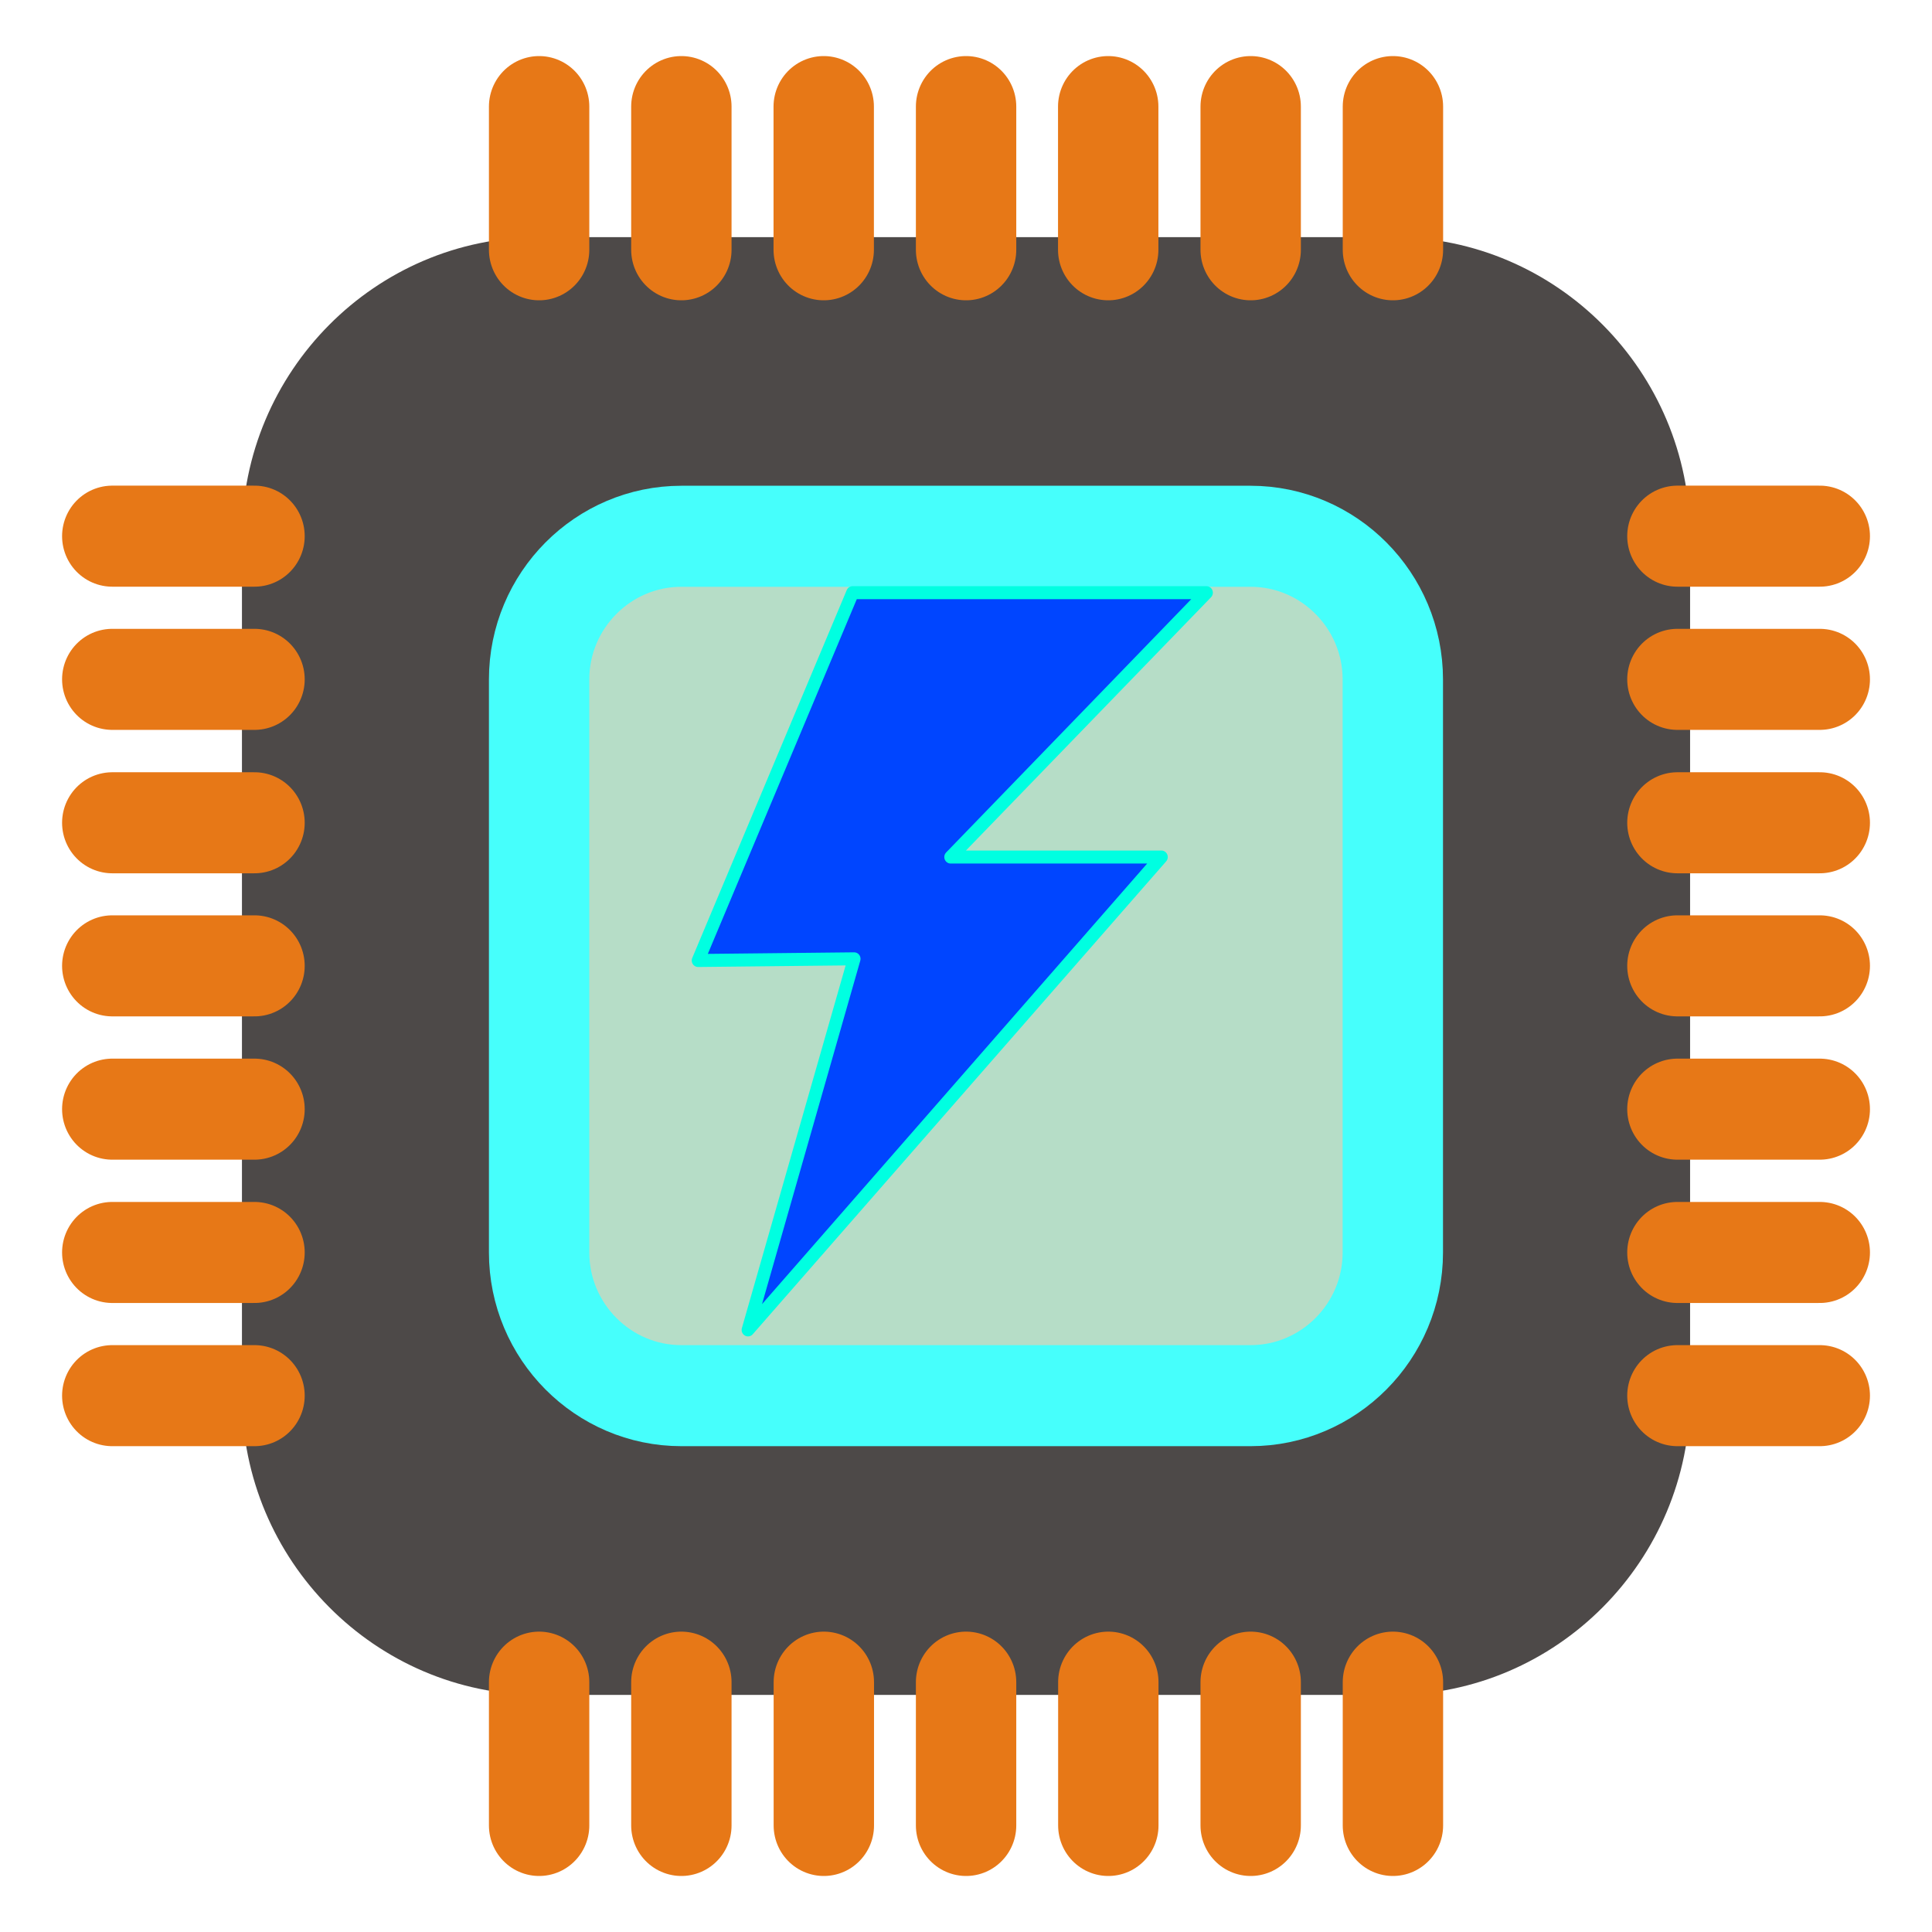
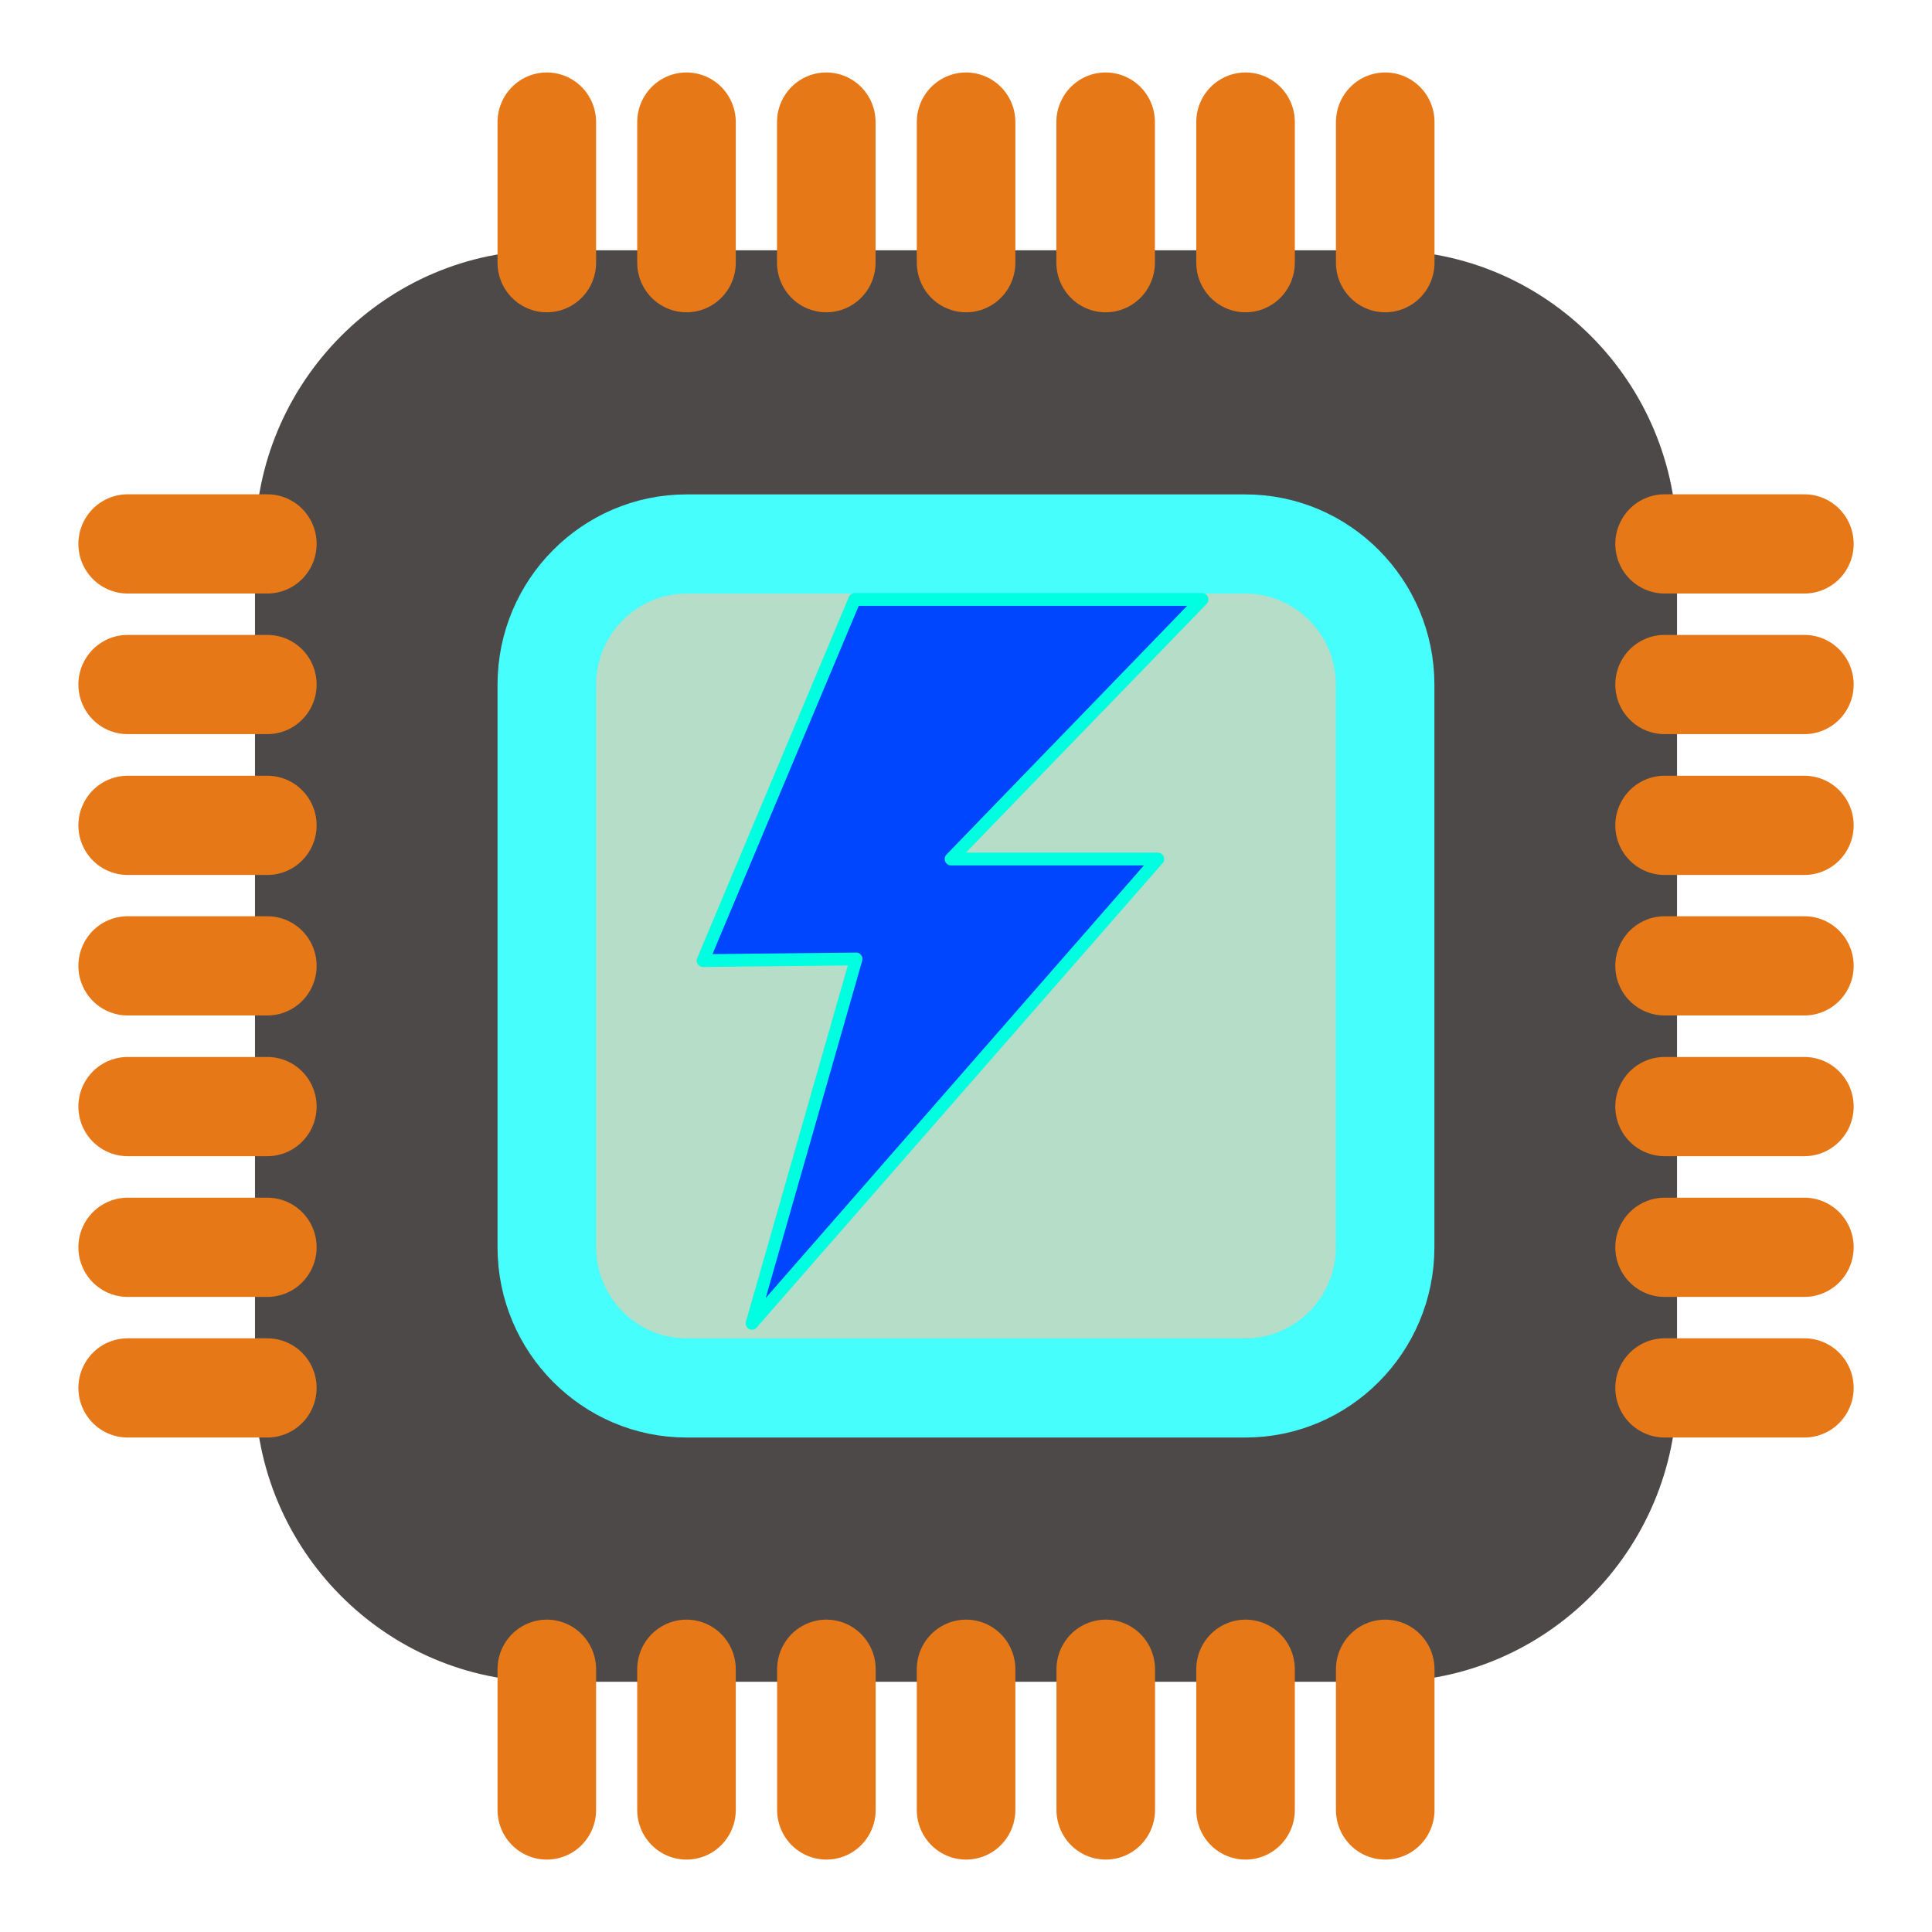
- <svg xmlns="http://www.w3.org/2000/svg" style="clip-rule:evenodd;fill-rule:evenodd;image-rendering:optimizeQuality;shape-rendering:geometricPrecision;text-rendering:geometricPrecision" xml:space="preserve" viewBox="0 0 64 64" version="1.1" id="svg40" width="64" height="64">
+ <svg xmlns="http://www.w3.org/2000/svg" style="clip-rule:evenodd;fill-rule:evenodd;image-rendering:optimizeQuality;shape-rendering:geometricPrecision;text-rendering:geometricPrecision" xml:space="preserve" viewBox="0 0 192 192" version="1.1" id="svg40" width="192" height="192">
  <defs id="defs4">
    <style type="text/css" id="style2">
    .str0 {stroke:#4D4948;stroke-width:0.222}
    .str1 {stroke:#00923F;stroke-width:0.887}
    .str2 {stroke:#E77817;stroke-width:0.887;stroke-linecap:round}
    .fil2 {fill:none}
    .fil0 {fill:#4D4948}
    .fil1 {fill:#B6DDC7}
  </style>
  </defs>
-   <g id="Diagram" transform="matrix(3.748641,0,0,3.773588,2.054697,1.855411)">
+   <g id="Diagram" transform="matrix(11.04318,0,0,11.11682,7.783639,7.195412)">
    <g id="_89638448">
      <path id="_89802448" d="m 4.216,1.701 h 7.545 c 1.385,0 2.515,1.13 2.515,2.515 v 7.545 c 0,1.385 -1.13,2.515 -2.515,2.515 H 4.216 c -1.385,0 -2.515,-1.13 -2.515,-2.515 V 4.216 c 0,-1.385 1.13,-2.515 2.515,-2.515 z" class="fil0 str0" style="fill:#4d4948;stroke:#4d4948;stroke-width:0.222" />
      <path id="_90022912" d="m 5.473,4.216 h 5.03 c 0.693,0 1.257,0.565 1.257,1.257 v 5.03 c 0,0.693 -0.565,1.257 -1.257,1.257 H 5.473 c -0.693,0 -1.257,-0.565 -1.257,-1.257 V 5.473 c 0,-0.693 0.565,-1.257 1.257,-1.257 z" class="fil1 str1" style="fill:#b6ddc7;stroke:#46fffc;stroke-width:0.887;stroke-opacity:1" />
      <line id="_88823912" y2="10.503" class="fil2 str2" x2="0.444" y1="10.503" x1="1.701" style="fill:none;stroke:#e77817;stroke-width:0.887;stroke-linecap:round" />
      <line id="_88736048" y2="9.245" class="fil2 str2" x2="0.444" y1="9.245" x1="1.701" style="fill:none;stroke:#e77817;stroke-width:0.887;stroke-linecap:round" />
      <line id="_88143736" y2="6.731" class="fil2 str2" x2="0.444" y1="6.731" x1="1.701" style="fill:none;stroke:#e77817;stroke-width:0.887;stroke-linecap:round" />
      <line id="_48273904" y2="7.987" class="fil2 str2" x2="0.444" y1="7.987" x1="1.701" style="fill:none;stroke:#e77817;stroke-width:0.887;stroke-linecap:round" />
      <line id="_89716888" y2="5.472" class="fil2 str2" x2="0.444" y1="5.472" x1="1.701" style="fill:none;stroke:#e77817;stroke-width:0.887;stroke-linecap:round" />
      <line id="_48937520" y2="4.215" class="fil2 str2" x2="0.444" y1="4.215" x1="1.701" style="fill:none;stroke:#e77817;stroke-width:0.887;stroke-linecap:round" />
      <line id="_89602488" y2="11.76" class="fil2 str2" x2="0.444" y1="11.76" x1="1.701" style="fill:none;stroke:#e77817;stroke-width:0.887;stroke-linecap:round" />
      <line id="_89828912" y2="10.503" class="fil2 str2" x2="14.275" y1="10.503" x1="15.533" style="fill:none;stroke:#e77817;stroke-width:0.887;stroke-linecap:round" />
      <line id="_89543800" y2="9.245" class="fil2 str2" x2="14.275" y1="9.245" x1="15.533" style="fill:none;stroke:#e77817;stroke-width:0.887;stroke-linecap:round" />
      <line id="_89561224" y2="6.731" class="fil2 str2" x2="14.275" y1="6.731" x1="15.533" style="fill:none;stroke:#e77817;stroke-width:0.887;stroke-linecap:round" />
      <line id="_89921928" y2="7.987" class="fil2 str2" x2="14.275" y1="7.987" x1="15.533" style="fill:none;stroke:#e77817;stroke-width:0.887;stroke-linecap:round" />
      <line id="_88834840" y2="5.472" class="fil2 str2" x2="14.275" y1="5.472" x1="15.533" style="fill:none;stroke:#e77817;stroke-width:0.887;stroke-linecap:round" />
      <line id="_89246736" y2="4.215" class="fil2 str2" x2="14.275" y1="4.215" x1="15.533" style="fill:none;stroke:#e77817;stroke-width:0.887;stroke-linecap:round" />
      <line id="_88756544" y2="11.76" class="fil2 str2" x2="14.275" y1="11.76" x1="15.533" style="fill:none;stroke:#e77817;stroke-width:0.887;stroke-linecap:round" />
      <line id="_89076960" y2="14.275" class="fil2 str2" x2="5.473" y1="15.533" x1="5.473" style="fill:none;stroke:#e77817;stroke-width:0.887;stroke-linecap:round" />
      <line id="_48963016" y2="14.275" class="fil2 str2" x2="6.732" y1="15.533" x1="6.732" style="fill:none;stroke:#e77817;stroke-width:0.887;stroke-linecap:round" />
      <line id="_48844704" y2="14.275" class="fil2 str2" x2="9.246" y1="15.533" x1="9.246" style="fill:none;stroke:#e77817;stroke-width:0.887;stroke-linecap:round" />
      <line id="_88113480" y2="14.275" class="fil2 str2" x2="7.989" y1="15.533" x1="7.989" style="fill:none;stroke:#e77817;stroke-width:0.887;stroke-linecap:round" />
      <line id="_89775784" y2="14.275" class="fil2 str2" x2="10.504" y1="15.533" x1="10.504" style="fill:none;stroke:#e77817;stroke-width:0.887;stroke-linecap:round" />
      <line id="_90153440" y2="14.275" class="fil2 str2" x2="11.761" y1="15.533" x1="11.761" style="fill:none;stroke:#e77817;stroke-width:0.887;stroke-linecap:round" />
      <line id="_89263648" y2="14.275" class="fil2 str2" x2="4.216" y1="15.533" x1="4.216" style="fill:none;stroke:#e77817;stroke-width:0.887;stroke-linecap:round" />
      <line id="_87389504" y2="0.444" class="fil2 str2" x2="5.473" y1="1.701" x1="5.473" style="fill:none;stroke:#e77817;stroke-width:0.887;stroke-linecap:round" />
      <line id="_89109736" y2="0.444" class="fil2 str2" x2="6.731" y1="1.701" x1="6.731" style="fill:none;stroke:#e77817;stroke-width:0.887;stroke-linecap:round" />
      <line id="_89134072" y2="0.444" class="fil2 str2" x2="9.245" y1="1.701" x1="9.245" style="fill:none;stroke:#e77817;stroke-width:0.887;stroke-linecap:round" />
      <line id="_87133032" y2="0.444" class="fil2 str2" x2="7.989" y1="1.701" x1="7.989" style="fill:none;stroke:#e77817;stroke-width:0.887;stroke-linecap:round" />
      <line id="_46320336" y2="0.444" class="fil2 str2" x2="10.504" y1="1.701" x1="10.504" style="fill:none;stroke:#e77817;stroke-width:0.887;stroke-linecap:round" />
      <line id="_49016112" y2="0.444" class="fil2 str2" x2="11.761" y1="1.701" x1="11.761" style="fill:none;stroke:#e77817;stroke-width:0.887;stroke-linecap:round" />
      <line id="_89046112" y2="0.444" class="fil2 str2" x2="4.216" y1="1.701" x1="4.216" style="fill:none;stroke:#e77817;stroke-width:0.887;stroke-linecap:round" />
    </g>
  </g>
-   <g id="layer1" transform="matrix(1.688104,0,0,1.72309,17.26499,-1768.672)">
+   <g id="layer1" transform="matrix(4.973013,0,0,5.076145,52.59189,-5208.697)">
    <path id="path2996" style="fill:#0045ff;fill-opacity:1;stroke:#00ffe1;stroke-width:0.25;stroke-linejoin:round;stroke-opacity:1" d="M 3.472,8.519 6.503,1.448 h 6.945 L 8.428,6.53 h 4.135 L 4.451,15.621 6.534,8.487 Z" transform="translate(0,1036.4)" />
  </g>
</svg>
